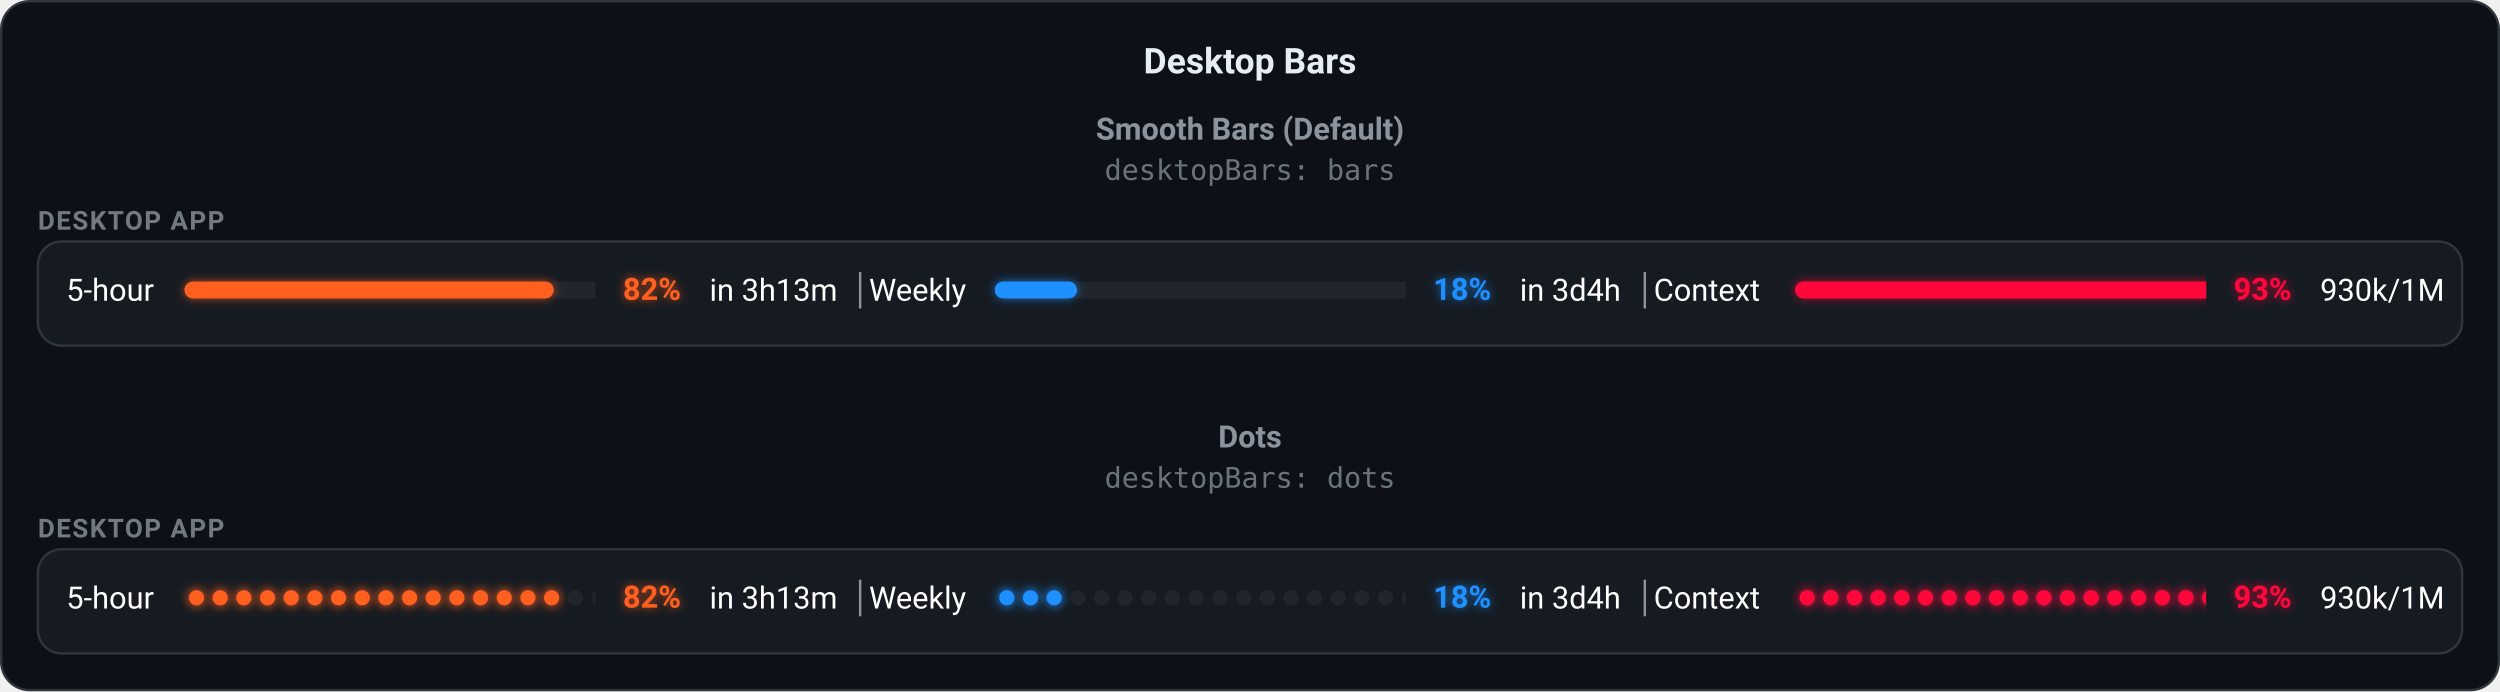
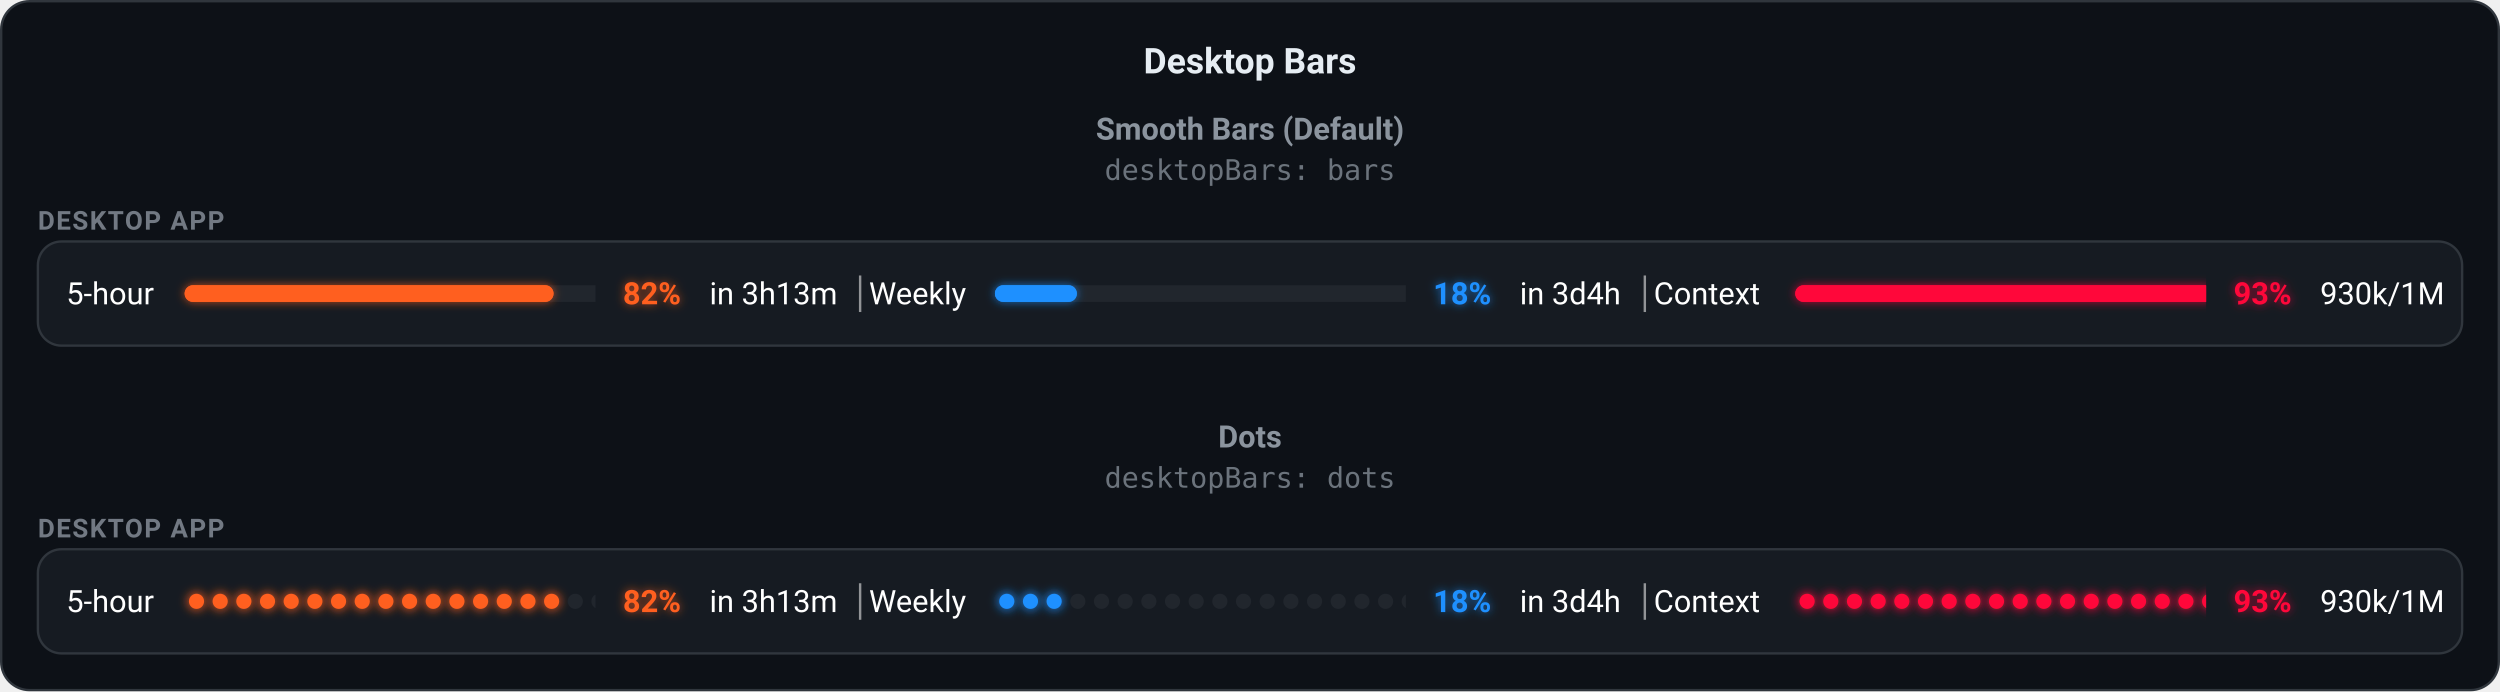
<svg xmlns="http://www.w3.org/2000/svg" width="1056" height="292" viewBox="0 0 1056 292">
  <rect x="0.5" y="0.5" width="1055" height="291" rx="12" fill="#0D1117" stroke="#30363D" />
  <text x="528" y="31" font-family="'Segoe UI', system-ui, -apple-system, Roboto, sans-serif" font-size="15" font-weight="600" fill="#E6EDF3" text-anchor="middle">Desktop Bars</text>
  <text x="528" y="59" font-family="'Segoe UI', system-ui, -apple-system, Roboto, sans-serif" font-size="13" font-weight="600" fill="#8B949E" text-anchor="middle">Smooth Bars (Default)</text>
  <text x="528" y="76" font-family="'Cascadia Mono', 'JetBrains Mono', Consolas, 'DejaVu Sans Mono', monospace" font-size="12" fill="#8B949E" fill-opacity="0.75" text-anchor="middle" xml:space="preserve">desktopBars: bars</text>
  <text x="16" y="97" font-family="'Segoe UI', system-ui, -apple-system, Roboto, sans-serif" font-size="11" font-weight="600" letter-spacing="0.6" fill="#8B949E" fill-opacity="0.8">DESKTOP APP</text>
  <rect x="16" y="102" width="1024" height="44" rx="10" fill="#161B22" stroke="#30363D" />
-   <text x="28.00" y="127.05" font-family="'Segoe UI', system-ui, -apple-system, Roboto, sans-serif" font-size="13" fill="#FFFFFF" textLength="42.00" lengthAdjust="spacing" xml:space="preserve">5-hour </text>
+   <text x="28.00" y="128.55" font-family="'Segoe UI', system-ui, -apple-system, Roboto, sans-serif" font-size="13" fill="#FFFFFF" textLength="42.00" lengthAdjust="spacing" xml:space="preserve">5-hour </text>
  <svg x="70.00" y="114" width="181.53" height="20" overflow="hidden">
    <svg x="0.00" y="0" width="206.00" height="20" viewBox="0 0 309 30" preserveAspectRatio="xMinYMid meet">
      <defs>
        <filter id="r1" x="-100%" y="-200%" width="300%" height="500%">
          <feGaussianBlur stdDeviation="3" />
        </filter>
      </defs>
      <defs>
        <clipPath id="c1">
-           <rect x="12" y="7.5" width="233.70" height="10.5" rx="5.25" />
+           <rect x="12" y="9.75" width="233.70" height="10.5" rx="5.25" />
        </clipPath>
      </defs>
-       <rect data-role="track" x="12" y="7.5" width="285" height="10.5" rx="5.25" fill="#21262D" />
+       <rect data-role="track" x="12" y="9.75" width="285" height="10.5" rx="5.25" fill="#21262D" />
      <g filter="url(#r1)" opacity="0.7">
        <g clip-path="url(#c1)">
-           <rect data-role="slice-halo-tip" x="12" y="7.5" width="233.70" height="10.5" fill="#FF5F1F" />
-           <rect data-role="slice-halo" x="12.00" y="7.5" width="233.70" height="10.5" fill="#FF5F1F" data-grow="82.0" />
+           <rect data-role="slice-halo-tip" x="12" y="9.75" width="233.70" height="10.5" fill="#FF5F1F" />
+           <rect data-role="slice-halo" x="12.00" y="9.75" width="233.70" height="10.5" fill="#FF5F1F" data-grow="82.0" />
        </g>
      </g>
      <g clip-path="url(#c1)">
-         <rect data-role="slice-tip" x="12" y="7.5" width="233.70" height="10.5" fill="#FF5F1F" />
-         <rect data-role="slice" x="12.00" y="7.5" width="233.70" height="10.5" fill="#FF5F1F" data-grow="82.0" />
+         <rect data-role="slice-tip" x="12" y="9.75" width="233.70" height="10.5" fill="#FF5F1F" />
+         <rect data-role="slice" x="12.00" y="9.75" width="233.70" height="10.5" fill="#FF5F1F" data-grow="82.0" />
      </g>
    </svg>
  </svg>
  <svg x="255.13" y="114" width="41.33" height="20" viewBox="0 0 62 30" preserveAspectRatio="xMinYMid meet">
    <defs>
      <filter id="r2" x="-100%" y="-200%" width="300%" height="500%">
        <feGaussianBlur stdDeviation="3" />
      </filter>
    </defs>
-     <text data-role="pct-halo" x="12" y="19.0" font-family="system-ui, -apple-system, 'Segoe UI', Roboto, sans-serif" font-size="19.5" font-weight="700" fill="#FF5F1F" filter="url(#r2)" opacity="0.7">82%</text>
-     <text data-role="pct" x="12" y="19.0" font-family="system-ui, -apple-system, 'Segoe UI', Roboto, sans-serif" font-size="19.5" font-weight="700" fill="#FF5F1F">82%</text>
-   </svg>
-   <text x="296.47" y="127.05" font-family="'Segoe UI', system-ui, -apple-system, Roboto, sans-serif" font-size="13" fill="#FFFFFF" textLength="58.80" lengthAdjust="spacing" xml:space="preserve"> in 3h13m</text>
-   <text x="355.27" y="127.05" font-family="'Segoe UI', system-ui, -apple-system, Roboto, sans-serif" font-size="13" fill="#929497" textLength="11.80" lengthAdjust="spacing" xml:space="preserve"> │ </text>
-   <text x="367.07" y="127.05" font-family="'Segoe UI', system-ui, -apple-system, Roboto, sans-serif" font-size="13" fill="#FFFFFF" textLength="45.20" lengthAdjust="spacing" xml:space="preserve">Weekly </text>
+     <text data-role="pct-halo" x="12" y="21.8" font-family="system-ui, -apple-system, 'Segoe UI', Roboto, sans-serif" font-size="19.5" font-weight="700" fill="#FF5F1F" filter="url(#r2)" opacity="0.7">82%</text>
+     <text data-role="pct" x="12" y="21.8" font-family="system-ui, -apple-system, 'Segoe UI', Roboto, sans-serif" font-size="19.5" font-weight="700" fill="#FF5F1F">82%</text>
+   </svg>
+   <text x="296.47" y="128.55" font-family="'Segoe UI', system-ui, -apple-system, Roboto, sans-serif" font-size="13" fill="#FFFFFF" textLength="58.80" lengthAdjust="spacing" xml:space="preserve"> in 3h13m</text>
+   <text x="355.27" y="128.55" font-family="'Segoe UI', system-ui, -apple-system, Roboto, sans-serif" font-size="13" fill="#929497" textLength="11.80" lengthAdjust="spacing" xml:space="preserve"> │ </text>
+   <text x="367.07" y="128.55" font-family="'Segoe UI', system-ui, -apple-system, Roboto, sans-serif" font-size="13" fill="#FFFFFF" textLength="45.20" lengthAdjust="spacing" xml:space="preserve">Weekly </text>
  <svg x="412.27" y="114" width="181.53" height="20" overflow="hidden">
    <svg x="0.00" y="0" width="206.00" height="20" viewBox="0 0 309 30" preserveAspectRatio="xMinYMid meet">
      <defs>
        <filter id="r3" x="-100%" y="-200%" width="300%" height="500%">
          <feGaussianBlur stdDeviation="3" />
        </filter>
      </defs>
      <defs>
        <clipPath id="c3">
-           <rect x="12" y="7.5" width="51.87" height="10.5" rx="5.25" />
+           <rect x="12" y="9.75" width="51.87" height="10.5" rx="5.25" />
        </clipPath>
      </defs>
-       <rect data-role="track" x="12" y="7.5" width="285" height="10.5" rx="5.25" fill="#21262D" />
+       <rect data-role="track" x="12" y="9.75" width="285" height="10.5" rx="5.25" fill="#21262D" />
      <g filter="url(#r3)" opacity="0.7">
        <g clip-path="url(#c3)">
-           <rect data-role="slice-halo-tip" x="12" y="7.5" width="51.87" height="10.5" fill="#1E90FF" />
-           <rect data-role="slice-halo" x="12.00" y="7.5" width="51.87" height="10.5" fill="#1E90FF" data-grow="18.2" />
+           <rect data-role="slice-halo-tip" x="12" y="9.75" width="51.87" height="10.5" fill="#1E90FF" />
+           <rect data-role="slice-halo" x="12.00" y="9.75" width="51.87" height="10.5" fill="#1E90FF" data-grow="18.2" />
        </g>
      </g>
      <g clip-path="url(#c3)">
-         <rect data-role="slice-tip" x="12" y="7.5" width="51.87" height="10.5" fill="#1E90FF" />
-         <rect data-role="slice" x="12.00" y="7.5" width="51.87" height="10.5" fill="#1E90FF" data-grow="18.2" />
+         <rect data-role="slice-tip" x="12" y="9.75" width="51.87" height="10.5" fill="#1E90FF" />
+         <rect data-role="slice" x="12.00" y="9.75" width="51.87" height="10.5" fill="#1E90FF" data-grow="18.2" />
      </g>
    </svg>
  </svg>
  <svg x="597.40" y="114" width="41.33" height="20" viewBox="0 0 62 30" preserveAspectRatio="xMinYMid meet">
    <defs>
      <filter id="r4" x="-100%" y="-200%" width="300%" height="500%">
        <feGaussianBlur stdDeviation="3" />
      </filter>
    </defs>
-     <text data-role="pct-halo" x="12" y="19.0" font-family="system-ui, -apple-system, 'Segoe UI', Roboto, sans-serif" font-size="19.5" font-weight="700" fill="#1E90FF" filter="url(#r4)" opacity="0.7">18%</text>
-     <text data-role="pct" x="12" y="19.0" font-family="system-ui, -apple-system, 'Segoe UI', Roboto, sans-serif" font-size="19.5" font-weight="700" fill="#1E90FF">18%</text>
-   </svg>
-   <text x="638.73" y="127.05" font-family="'Segoe UI', system-ui, -apple-system, Roboto, sans-serif" font-size="13" fill="#FFFFFF" textLength="48.00" lengthAdjust="spacing" xml:space="preserve"> in 3d4h</text>
-   <text x="686.73" y="127.05" font-family="'Segoe UI', system-ui, -apple-system, Roboto, sans-serif" font-size="13" fill="#929497" textLength="11.80" lengthAdjust="spacing" xml:space="preserve"> │ </text>
-   <text x="698.53" y="127.05" font-family="'Segoe UI', system-ui, -apple-system, Roboto, sans-serif" font-size="13" fill="#FFFFFF" textLength="51.80" lengthAdjust="spacing" xml:space="preserve">Context </text>
+     <text data-role="pct-halo" x="12" y="21.8" font-family="system-ui, -apple-system, 'Segoe UI', Roboto, sans-serif" font-size="19.5" font-weight="700" fill="#1E90FF" filter="url(#r4)" opacity="0.7">18%</text>
+     <text data-role="pct" x="12" y="21.8" font-family="system-ui, -apple-system, 'Segoe UI', Roboto, sans-serif" font-size="19.5" font-weight="700" fill="#1E90FF">18%</text>
+   </svg>
+   <text x="638.73" y="128.55" font-family="'Segoe UI', system-ui, -apple-system, Roboto, sans-serif" font-size="13" fill="#FFFFFF" textLength="48.00" lengthAdjust="spacing" xml:space="preserve"> in 3d4h</text>
+   <text x="686.73" y="128.55" font-family="'Segoe UI', system-ui, -apple-system, Roboto, sans-serif" font-size="13" fill="#929497" textLength="11.80" lengthAdjust="spacing" xml:space="preserve"> │ </text>
+   <text x="698.53" y="128.55" font-family="'Segoe UI', system-ui, -apple-system, Roboto, sans-serif" font-size="13" fill="#FFFFFF" textLength="51.80" lengthAdjust="spacing" xml:space="preserve">Context </text>
  <svg x="750.33" y="114" width="181.53" height="20" overflow="hidden">
    <svg x="0.00" y="0" width="206.00" height="20" viewBox="0 0 309 30" preserveAspectRatio="xMinYMid meet">
      <defs>
        <filter id="r5" x="-100%" y="-200%" width="300%" height="500%">
          <feGaussianBlur stdDeviation="3" />
        </filter>
      </defs>
      <defs>
        <clipPath id="c5">
-           <rect x="12" y="7.5" width="265.05" height="10.5" rx="5.25" />
+           <rect x="12" y="9.75" width="265.05" height="10.5" rx="5.25" />
        </clipPath>
      </defs>
-       <rect data-role="track" x="12" y="7.5" width="285" height="10.5" rx="5.25" fill="#21262D" />
+       <rect data-role="track" x="12" y="9.75" width="285" height="10.5" rx="5.25" fill="#21262D" />
      <g filter="url(#r5)" opacity="0.7">
        <g clip-path="url(#c5)">
-           <rect data-role="slice-halo-tip" x="12" y="7.5" width="265.05" height="10.5" fill="#FF073A" />
-           <rect data-role="slice-halo" x="12.00" y="7.5" width="265.05" height="10.5" fill="#FF073A" data-grow="93.0" />
+           <rect data-role="slice-halo-tip" x="12" y="9.75" width="265.05" height="10.5" fill="#FF073A" />
+           <rect data-role="slice-halo" x="12.00" y="9.75" width="265.05" height="10.5" fill="#FF073A" data-grow="93.0" />
        </g>
      </g>
      <g clip-path="url(#c5)">
-         <rect data-role="slice-tip" x="12" y="7.5" width="265.05" height="10.5" fill="#FF073A" />
-         <rect data-role="slice" x="12.00" y="7.5" width="265.05" height="10.5" fill="#FF073A" data-grow="93.0" />
+         <rect data-role="slice-tip" x="12" y="9.75" width="265.05" height="10.5" fill="#FF073A" />
+         <rect data-role="slice" x="12.00" y="9.75" width="265.05" height="10.5" fill="#FF073A" data-grow="93.0" />
      </g>
    </svg>
  </svg>
  <svg x="935.47" y="114" width="41.33" height="20" viewBox="0 0 62 30" preserveAspectRatio="xMinYMid meet">
    <defs>
      <filter id="r6" x="-100%" y="-200%" width="300%" height="500%">
        <feGaussianBlur stdDeviation="3" />
      </filter>
    </defs>
-     <text data-role="pct-halo" x="12" y="19.0" font-family="system-ui, -apple-system, 'Segoe UI', Roboto, sans-serif" font-size="19.5" font-weight="700" fill="#FF073A" filter="url(#r6)" opacity="0.7">93%</text>
-     <text data-role="pct" x="12" y="19.0" font-family="system-ui, -apple-system, 'Segoe UI', Roboto, sans-serif" font-size="19.5" font-weight="700" fill="#FF073A">93%</text>
-   </svg>
-   <text x="976.80" y="127.05" font-family="'Segoe UI', system-ui, -apple-system, Roboto, sans-serif" font-size="13" fill="#FFFFFF" textLength="51.20" lengthAdjust="spacing" xml:space="preserve"> 930k/1M</text>
+     <text data-role="pct-halo" x="12" y="21.8" font-family="system-ui, -apple-system, 'Segoe UI', Roboto, sans-serif" font-size="19.5" font-weight="700" fill="#FF073A" filter="url(#r6)" opacity="0.7">93%</text>
+     <text data-role="pct" x="12" y="21.8" font-family="system-ui, -apple-system, 'Segoe UI', Roboto, sans-serif" font-size="19.5" font-weight="700" fill="#FF073A">93%</text>
+   </svg>
+   <text x="976.80" y="128.55" font-family="'Segoe UI', system-ui, -apple-system, Roboto, sans-serif" font-size="13" fill="#FFFFFF" textLength="51.20" lengthAdjust="spacing" xml:space="preserve"> 930k/1M</text>
  <text x="528" y="189" font-family="'Segoe UI', system-ui, -apple-system, Roboto, sans-serif" font-size="13" font-weight="600" fill="#8B949E" text-anchor="middle">Dots</text>
  <text x="528" y="206" font-family="'Cascadia Mono', 'JetBrains Mono', Consolas, 'DejaVu Sans Mono', monospace" font-size="12" fill="#8B949E" fill-opacity="0.75" text-anchor="middle" xml:space="preserve">desktopBars: dots</text>
  <text x="16" y="227" font-family="'Segoe UI', system-ui, -apple-system, Roboto, sans-serif" font-size="11" font-weight="600" letter-spacing="0.6" fill="#8B949E" fill-opacity="0.8">DESKTOP APP</text>
  <rect x="16" y="232" width="1024" height="44" rx="10" fill="#161B22" stroke="#30363D" />
-   <text x="28.00" y="257.05" font-family="'Segoe UI', system-ui, -apple-system, Roboto, sans-serif" font-size="13" fill="#FFFFFF" textLength="42.00" lengthAdjust="spacing" xml:space="preserve">5-hour </text>
+   <text x="28.00" y="258.55" font-family="'Segoe UI', system-ui, -apple-system, Roboto, sans-serif" font-size="13" fill="#FFFFFF" textLength="42.00" lengthAdjust="spacing" xml:space="preserve">5-hour </text>
  <svg x="70.00" y="244" width="181.53" height="20" overflow="hidden">
    <svg x="0.00" y="0" width="206.00" height="20" viewBox="0 0 309 30" preserveAspectRatio="xMinYMid meet">
      <defs>
        <filter id="r7" x="-100%" y="-200%" width="300%" height="500%">
          <feGaussianBlur stdDeviation="3" />
        </filter>
      </defs>
-       <circle data-role="dot-halo" cx="19.5" cy="12.75" r="6" fill="#FF5F1F" filter="url(#r7)" opacity="0.7" />
-       <circle data-role="dot" cx="19.5" cy="12.75" r="4.8" fill="#FF5F1F" />
-       <circle data-role="dot-halo" cx="34.5" cy="12.75" r="6" fill="#FF5F1F" filter="url(#r7)" opacity="0.7" />
-       <circle data-role="dot" cx="34.5" cy="12.75" r="4.8" fill="#FF5F1F" />
-       <circle data-role="dot-halo" cx="49.5" cy="12.75" r="6" fill="#FF5F1F" filter="url(#r7)" opacity="0.7" />
-       <circle data-role="dot" cx="49.5" cy="12.75" r="4.8" fill="#FF5F1F" />
-       <circle data-role="dot-halo" cx="64.5" cy="12.75" r="6" fill="#FF5F1F" filter="url(#r7)" opacity="0.7" />
-       <circle data-role="dot" cx="64.5" cy="12.75" r="4.8" fill="#FF5F1F" />
-       <circle data-role="dot-halo" cx="79.5" cy="12.75" r="6" fill="#FF5F1F" filter="url(#r7)" opacity="0.7" />
-       <circle data-role="dot" cx="79.5" cy="12.75" r="4.8" fill="#FF5F1F" />
-       <circle data-role="dot-halo" cx="94.5" cy="12.75" r="6" fill="#FF5F1F" filter="url(#r7)" opacity="0.7" />
-       <circle data-role="dot" cx="94.5" cy="12.75" r="4.8" fill="#FF5F1F" />
-       <circle data-role="dot-halo" cx="109.5" cy="12.75" r="6" fill="#FF5F1F" filter="url(#r7)" opacity="0.7" />
-       <circle data-role="dot" cx="109.5" cy="12.75" r="4.8" fill="#FF5F1F" />
-       <circle data-role="dot-halo" cx="124.5" cy="12.75" r="6" fill="#FF5F1F" filter="url(#r7)" opacity="0.7" />
-       <circle data-role="dot" cx="124.5" cy="12.75" r="4.8" fill="#FF5F1F" />
-       <circle data-role="dot-halo" cx="139.5" cy="12.75" r="6" fill="#FF5F1F" filter="url(#r7)" opacity="0.7" />
-       <circle data-role="dot" cx="139.5" cy="12.75" r="4.8" fill="#FF5F1F" />
-       <circle data-role="dot-halo" cx="154.5" cy="12.75" r="6" fill="#FF5F1F" filter="url(#r7)" opacity="0.7" />
-       <circle data-role="dot" cx="154.5" cy="12.75" r="4.8" fill="#FF5F1F" />
-       <circle data-role="dot-halo" cx="169.5" cy="12.75" r="6" fill="#FF5F1F" filter="url(#r7)" opacity="0.7" />
-       <circle data-role="dot" cx="169.5" cy="12.75" r="4.8" fill="#FF5F1F" />
-       <circle data-role="dot-halo" cx="184.5" cy="12.75" r="6" fill="#FF5F1F" filter="url(#r7)" opacity="0.7" />
-       <circle data-role="dot" cx="184.5" cy="12.75" r="4.8" fill="#FF5F1F" />
-       <circle data-role="dot-halo" cx="199.5" cy="12.75" r="6" fill="#FF5F1F" filter="url(#r7)" opacity="0.7" />
-       <circle data-role="dot" cx="199.5" cy="12.75" r="4.8" fill="#FF5F1F" />
-       <circle data-role="dot-halo" cx="214.5" cy="12.75" r="6" fill="#FF5F1F" filter="url(#r7)" opacity="0.7" />
-       <circle data-role="dot" cx="214.5" cy="12.75" r="4.8" fill="#FF5F1F" />
-       <circle data-role="dot-halo" cx="229.5" cy="12.75" r="6" fill="#FF5F1F" filter="url(#r7)" opacity="0.7" />
-       <circle data-role="dot" cx="229.5" cy="12.75" r="4.8" fill="#FF5F1F" />
-       <circle data-role="dot-halo" cx="244.5" cy="12.75" r="6" fill="#FF5F1F" filter="url(#r7)" opacity="0.7" />
-       <circle data-role="dot" cx="244.5" cy="12.75" r="4.8" fill="#FF5F1F" />
-       <circle data-role="dot" cx="259.5" cy="12.75" r="4.8" fill="#21262D" />
-       <circle data-role="dot" cx="274.5" cy="12.75" r="4.8" fill="#21262D" />
-       <circle data-role="dot" cx="289.5" cy="12.75" r="4.8" fill="#21262D" />
+       <circle data-role="dot-halo" cx="19.5" cy="15" r="6" fill="#FF5F1F" filter="url(#r7)" opacity="0.7" />
+       <circle data-role="dot" cx="19.5" cy="15" r="4.8" fill="#FF5F1F" />
+       <circle data-role="dot-halo" cx="34.5" cy="15" r="6" fill="#FF5F1F" filter="url(#r7)" opacity="0.7" />
+       <circle data-role="dot" cx="34.5" cy="15" r="4.8" fill="#FF5F1F" />
+       <circle data-role="dot-halo" cx="49.5" cy="15" r="6" fill="#FF5F1F" filter="url(#r7)" opacity="0.7" />
+       <circle data-role="dot" cx="49.5" cy="15" r="4.8" fill="#FF5F1F" />
+       <circle data-role="dot-halo" cx="64.5" cy="15" r="6" fill="#FF5F1F" filter="url(#r7)" opacity="0.7" />
+       <circle data-role="dot" cx="64.5" cy="15" r="4.8" fill="#FF5F1F" />
+       <circle data-role="dot-halo" cx="79.5" cy="15" r="6" fill="#FF5F1F" filter="url(#r7)" opacity="0.7" />
+       <circle data-role="dot" cx="79.5" cy="15" r="4.8" fill="#FF5F1F" />
+       <circle data-role="dot-halo" cx="94.5" cy="15" r="6" fill="#FF5F1F" filter="url(#r7)" opacity="0.7" />
+       <circle data-role="dot" cx="94.5" cy="15" r="4.8" fill="#FF5F1F" />
+       <circle data-role="dot-halo" cx="109.5" cy="15" r="6" fill="#FF5F1F" filter="url(#r7)" opacity="0.7" />
+       <circle data-role="dot" cx="109.5" cy="15" r="4.8" fill="#FF5F1F" />
+       <circle data-role="dot-halo" cx="124.5" cy="15" r="6" fill="#FF5F1F" filter="url(#r7)" opacity="0.7" />
+       <circle data-role="dot" cx="124.5" cy="15" r="4.8" fill="#FF5F1F" />
+       <circle data-role="dot-halo" cx="139.5" cy="15" r="6" fill="#FF5F1F" filter="url(#r7)" opacity="0.7" />
+       <circle data-role="dot" cx="139.5" cy="15" r="4.8" fill="#FF5F1F" />
+       <circle data-role="dot-halo" cx="154.5" cy="15" r="6" fill="#FF5F1F" filter="url(#r7)" opacity="0.7" />
+       <circle data-role="dot" cx="154.5" cy="15" r="4.8" fill="#FF5F1F" />
+       <circle data-role="dot-halo" cx="169.5" cy="15" r="6" fill="#FF5F1F" filter="url(#r7)" opacity="0.7" />
+       <circle data-role="dot" cx="169.5" cy="15" r="4.8" fill="#FF5F1F" />
+       <circle data-role="dot-halo" cx="184.5" cy="15" r="6" fill="#FF5F1F" filter="url(#r7)" opacity="0.7" />
+       <circle data-role="dot" cx="184.5" cy="15" r="4.8" fill="#FF5F1F" />
+       <circle data-role="dot-halo" cx="199.5" cy="15" r="6" fill="#FF5F1F" filter="url(#r7)" opacity="0.7" />
+       <circle data-role="dot" cx="199.5" cy="15" r="4.8" fill="#FF5F1F" />
+       <circle data-role="dot-halo" cx="214.5" cy="15" r="6" fill="#FF5F1F" filter="url(#r7)" opacity="0.7" />
+       <circle data-role="dot" cx="214.5" cy="15" r="4.8" fill="#FF5F1F" />
+       <circle data-role="dot-halo" cx="229.5" cy="15" r="6" fill="#FF5F1F" filter="url(#r7)" opacity="0.7" />
+       <circle data-role="dot" cx="229.5" cy="15" r="4.8" fill="#FF5F1F" />
+       <circle data-role="dot-halo" cx="244.5" cy="15" r="6" fill="#FF5F1F" filter="url(#r7)" opacity="0.7" />
+       <circle data-role="dot" cx="244.5" cy="15" r="4.8" fill="#FF5F1F" />
+       <circle data-role="dot" cx="259.5" cy="15" r="4.8" fill="#21262D" />
+       <circle data-role="dot" cx="274.5" cy="15" r="4.8" fill="#21262D" />
+       <circle data-role="dot" cx="289.5" cy="15" r="4.8" fill="#21262D" />
    </svg>
  </svg>
  <svg x="255.13" y="244" width="41.33" height="20" viewBox="0 0 62 30" preserveAspectRatio="xMinYMid meet">
    <defs>
      <filter id="r8" x="-100%" y="-200%" width="300%" height="500%">
        <feGaussianBlur stdDeviation="3" />
      </filter>
    </defs>
-     <text data-role="pct-halo" x="12" y="19.0" font-family="system-ui, -apple-system, 'Segoe UI', Roboto, sans-serif" font-size="19.5" font-weight="700" fill="#FF5F1F" filter="url(#r8)" opacity="0.7">82%</text>
-     <text data-role="pct" x="12" y="19.0" font-family="system-ui, -apple-system, 'Segoe UI', Roboto, sans-serif" font-size="19.5" font-weight="700" fill="#FF5F1F">82%</text>
-   </svg>
-   <text x="296.47" y="257.05" font-family="'Segoe UI', system-ui, -apple-system, Roboto, sans-serif" font-size="13" fill="#FFFFFF" textLength="58.80" lengthAdjust="spacing" xml:space="preserve"> in 3h13m</text>
-   <text x="355.27" y="257.05" font-family="'Segoe UI', system-ui, -apple-system, Roboto, sans-serif" font-size="13" fill="#929497" textLength="11.80" lengthAdjust="spacing" xml:space="preserve"> │ </text>
-   <text x="367.07" y="257.05" font-family="'Segoe UI', system-ui, -apple-system, Roboto, sans-serif" font-size="13" fill="#FFFFFF" textLength="45.20" lengthAdjust="spacing" xml:space="preserve">Weekly </text>
+     <text data-role="pct-halo" x="12" y="21.8" font-family="system-ui, -apple-system, 'Segoe UI', Roboto, sans-serif" font-size="19.5" font-weight="700" fill="#FF5F1F" filter="url(#r8)" opacity="0.7">82%</text>
+     <text data-role="pct" x="12" y="21.8" font-family="system-ui, -apple-system, 'Segoe UI', Roboto, sans-serif" font-size="19.5" font-weight="700" fill="#FF5F1F">82%</text>
+   </svg>
+   <text x="296.47" y="258.55" font-family="'Segoe UI', system-ui, -apple-system, Roboto, sans-serif" font-size="13" fill="#FFFFFF" textLength="58.80" lengthAdjust="spacing" xml:space="preserve"> in 3h13m</text>
+   <text x="355.27" y="258.55" font-family="'Segoe UI', system-ui, -apple-system, Roboto, sans-serif" font-size="13" fill="#929497" textLength="11.80" lengthAdjust="spacing" xml:space="preserve"> │ </text>
+   <text x="367.07" y="258.55" font-family="'Segoe UI', system-ui, -apple-system, Roboto, sans-serif" font-size="13" fill="#FFFFFF" textLength="45.20" lengthAdjust="spacing" xml:space="preserve">Weekly </text>
  <svg x="412.27" y="244" width="181.53" height="20" overflow="hidden">
    <svg x="0.00" y="0" width="206.00" height="20" viewBox="0 0 309 30" preserveAspectRatio="xMinYMid meet">
      <defs>
        <filter id="r9" x="-100%" y="-200%" width="300%" height="500%">
          <feGaussianBlur stdDeviation="3" />
        </filter>
      </defs>
-       <circle data-role="dot-halo" cx="19.5" cy="12.75" r="6" fill="#1E90FF" filter="url(#r9)" opacity="0.7" />
-       <circle data-role="dot" cx="19.5" cy="12.75" r="4.8" fill="#1E90FF" />
-       <circle data-role="dot-halo" cx="34.5" cy="12.75" r="6" fill="#1E90FF" filter="url(#r9)" opacity="0.7" />
-       <circle data-role="dot" cx="34.5" cy="12.75" r="4.8" fill="#1E90FF" />
-       <circle data-role="dot-halo" cx="49.5" cy="12.75" r="6" fill="#1E90FF" filter="url(#r9)" opacity="0.7" />
-       <circle data-role="dot" cx="49.5" cy="12.75" r="4.8" fill="#1E90FF" />
-       <circle data-role="dot" cx="64.5" cy="12.75" r="4.8" fill="#21262D" />
-       <circle data-role="dot" cx="79.5" cy="12.75" r="4.8" fill="#21262D" />
-       <circle data-role="dot" cx="94.5" cy="12.75" r="4.8" fill="#21262D" />
-       <circle data-role="dot" cx="109.5" cy="12.75" r="4.8" fill="#21262D" />
-       <circle data-role="dot" cx="124.5" cy="12.75" r="4.8" fill="#21262D" />
-       <circle data-role="dot" cx="139.5" cy="12.75" r="4.8" fill="#21262D" />
-       <circle data-role="dot" cx="154.5" cy="12.75" r="4.8" fill="#21262D" />
-       <circle data-role="dot" cx="169.5" cy="12.75" r="4.8" fill="#21262D" />
-       <circle data-role="dot" cx="184.5" cy="12.75" r="4.8" fill="#21262D" />
-       <circle data-role="dot" cx="199.5" cy="12.75" r="4.8" fill="#21262D" />
-       <circle data-role="dot" cx="214.5" cy="12.75" r="4.8" fill="#21262D" />
-       <circle data-role="dot" cx="229.5" cy="12.75" r="4.8" fill="#21262D" />
-       <circle data-role="dot" cx="244.5" cy="12.75" r="4.8" fill="#21262D" />
-       <circle data-role="dot" cx="259.5" cy="12.75" r="4.8" fill="#21262D" />
-       <circle data-role="dot" cx="274.5" cy="12.75" r="4.8" fill="#21262D" />
-       <circle data-role="dot" cx="289.5" cy="12.75" r="4.8" fill="#21262D" />
+       <circle data-role="dot-halo" cx="19.5" cy="15" r="6" fill="#1E90FF" filter="url(#r9)" opacity="0.7" />
+       <circle data-role="dot" cx="19.5" cy="15" r="4.8" fill="#1E90FF" />
+       <circle data-role="dot-halo" cx="34.5" cy="15" r="6" fill="#1E90FF" filter="url(#r9)" opacity="0.7" />
+       <circle data-role="dot" cx="34.5" cy="15" r="4.8" fill="#1E90FF" />
+       <circle data-role="dot-halo" cx="49.5" cy="15" r="6" fill="#1E90FF" filter="url(#r9)" opacity="0.7" />
+       <circle data-role="dot" cx="49.5" cy="15" r="4.8" fill="#1E90FF" />
+       <circle data-role="dot" cx="64.5" cy="15" r="4.8" fill="#21262D" />
+       <circle data-role="dot" cx="79.5" cy="15" r="4.8" fill="#21262D" />
+       <circle data-role="dot" cx="94.5" cy="15" r="4.8" fill="#21262D" />
+       <circle data-role="dot" cx="109.5" cy="15" r="4.8" fill="#21262D" />
+       <circle data-role="dot" cx="124.5" cy="15" r="4.8" fill="#21262D" />
+       <circle data-role="dot" cx="139.5" cy="15" r="4.8" fill="#21262D" />
+       <circle data-role="dot" cx="154.5" cy="15" r="4.8" fill="#21262D" />
+       <circle data-role="dot" cx="169.5" cy="15" r="4.8" fill="#21262D" />
+       <circle data-role="dot" cx="184.5" cy="15" r="4.8" fill="#21262D" />
+       <circle data-role="dot" cx="199.5" cy="15" r="4.8" fill="#21262D" />
+       <circle data-role="dot" cx="214.5" cy="15" r="4.8" fill="#21262D" />
+       <circle data-role="dot" cx="229.5" cy="15" r="4.8" fill="#21262D" />
+       <circle data-role="dot" cx="244.5" cy="15" r="4.8" fill="#21262D" />
+       <circle data-role="dot" cx="259.5" cy="15" r="4.8" fill="#21262D" />
+       <circle data-role="dot" cx="274.5" cy="15" r="4.8" fill="#21262D" />
+       <circle data-role="dot" cx="289.5" cy="15" r="4.8" fill="#21262D" />
    </svg>
  </svg>
  <svg x="597.40" y="244" width="41.33" height="20" viewBox="0 0 62 30" preserveAspectRatio="xMinYMid meet">
    <defs>
      <filter id="r10" x="-100%" y="-200%" width="300%" height="500%">
        <feGaussianBlur stdDeviation="3" />
      </filter>
    </defs>
-     <text data-role="pct-halo" x="12" y="19.0" font-family="system-ui, -apple-system, 'Segoe UI', Roboto, sans-serif" font-size="19.5" font-weight="700" fill="#1E90FF" filter="url(#r10)" opacity="0.7">18%</text>
-     <text data-role="pct" x="12" y="19.0" font-family="system-ui, -apple-system, 'Segoe UI', Roboto, sans-serif" font-size="19.5" font-weight="700" fill="#1E90FF">18%</text>
-   </svg>
-   <text x="638.73" y="257.05" font-family="'Segoe UI', system-ui, -apple-system, Roboto, sans-serif" font-size="13" fill="#FFFFFF" textLength="48.00" lengthAdjust="spacing" xml:space="preserve"> in 3d4h</text>
-   <text x="686.73" y="257.05" font-family="'Segoe UI', system-ui, -apple-system, Roboto, sans-serif" font-size="13" fill="#929497" textLength="11.80" lengthAdjust="spacing" xml:space="preserve"> │ </text>
-   <text x="698.53" y="257.05" font-family="'Segoe UI', system-ui, -apple-system, Roboto, sans-serif" font-size="13" fill="#FFFFFF" textLength="51.80" lengthAdjust="spacing" xml:space="preserve">Context </text>
+     <text data-role="pct-halo" x="12" y="21.8" font-family="system-ui, -apple-system, 'Segoe UI', Roboto, sans-serif" font-size="19.5" font-weight="700" fill="#1E90FF" filter="url(#r10)" opacity="0.7">18%</text>
+     <text data-role="pct" x="12" y="21.8" font-family="system-ui, -apple-system, 'Segoe UI', Roboto, sans-serif" font-size="19.5" font-weight="700" fill="#1E90FF">18%</text>
+   </svg>
+   <text x="638.73" y="258.55" font-family="'Segoe UI', system-ui, -apple-system, Roboto, sans-serif" font-size="13" fill="#FFFFFF" textLength="48.00" lengthAdjust="spacing" xml:space="preserve"> in 3d4h</text>
+   <text x="686.73" y="258.55" font-family="'Segoe UI', system-ui, -apple-system, Roboto, sans-serif" font-size="13" fill="#929497" textLength="11.80" lengthAdjust="spacing" xml:space="preserve"> │ </text>
+   <text x="698.53" y="258.55" font-family="'Segoe UI', system-ui, -apple-system, Roboto, sans-serif" font-size="13" fill="#FFFFFF" textLength="51.80" lengthAdjust="spacing" xml:space="preserve">Context </text>
  <svg x="750.33" y="244" width="181.53" height="20" overflow="hidden">
    <svg x="0.00" y="0" width="206.00" height="20" viewBox="0 0 309 30" preserveAspectRatio="xMinYMid meet">
      <defs>
        <filter id="r11" x="-100%" y="-200%" width="300%" height="500%">
          <feGaussianBlur stdDeviation="3" />
        </filter>
      </defs>
-       <circle data-role="dot-halo" cx="19.5" cy="12.75" r="6" fill="#FF073A" filter="url(#r11)" opacity="0.7" />
-       <circle data-role="dot" cx="19.5" cy="12.75" r="4.8" fill="#FF073A" />
-       <circle data-role="dot-halo" cx="34.5" cy="12.75" r="6" fill="#FF073A" filter="url(#r11)" opacity="0.7" />
-       <circle data-role="dot" cx="34.5" cy="12.75" r="4.8" fill="#FF073A" />
-       <circle data-role="dot-halo" cx="49.5" cy="12.75" r="6" fill="#FF073A" filter="url(#r11)" opacity="0.7" />
-       <circle data-role="dot" cx="49.5" cy="12.75" r="4.8" fill="#FF073A" />
-       <circle data-role="dot-halo" cx="64.5" cy="12.75" r="6" fill="#FF073A" filter="url(#r11)" opacity="0.7" />
-       <circle data-role="dot" cx="64.5" cy="12.75" r="4.8" fill="#FF073A" />
-       <circle data-role="dot-halo" cx="79.5" cy="12.75" r="6" fill="#FF073A" filter="url(#r11)" opacity="0.7" />
-       <circle data-role="dot" cx="79.5" cy="12.75" r="4.8" fill="#FF073A" />
-       <circle data-role="dot-halo" cx="94.5" cy="12.75" r="6" fill="#FF073A" filter="url(#r11)" opacity="0.7" />
-       <circle data-role="dot" cx="94.5" cy="12.75" r="4.8" fill="#FF073A" />
-       <circle data-role="dot-halo" cx="109.5" cy="12.75" r="6" fill="#FF073A" filter="url(#r11)" opacity="0.7" />
-       <circle data-role="dot" cx="109.5" cy="12.75" r="4.8" fill="#FF073A" />
-       <circle data-role="dot-halo" cx="124.5" cy="12.75" r="6" fill="#FF073A" filter="url(#r11)" opacity="0.7" />
-       <circle data-role="dot" cx="124.5" cy="12.75" r="4.8" fill="#FF073A" />
-       <circle data-role="dot-halo" cx="139.5" cy="12.75" r="6" fill="#FF073A" filter="url(#r11)" opacity="0.7" />
-       <circle data-role="dot" cx="139.5" cy="12.75" r="4.8" fill="#FF073A" />
-       <circle data-role="dot-halo" cx="154.5" cy="12.75" r="6" fill="#FF073A" filter="url(#r11)" opacity="0.7" />
-       <circle data-role="dot" cx="154.5" cy="12.75" r="4.8" fill="#FF073A" />
-       <circle data-role="dot-halo" cx="169.5" cy="12.75" r="6" fill="#FF073A" filter="url(#r11)" opacity="0.7" />
-       <circle data-role="dot" cx="169.5" cy="12.75" r="4.8" fill="#FF073A" />
-       <circle data-role="dot-halo" cx="184.5" cy="12.75" r="6" fill="#FF073A" filter="url(#r11)" opacity="0.7" />
-       <circle data-role="dot" cx="184.5" cy="12.75" r="4.8" fill="#FF073A" />
-       <circle data-role="dot-halo" cx="199.5" cy="12.75" r="6" fill="#FF073A" filter="url(#r11)" opacity="0.7" />
-       <circle data-role="dot" cx="199.5" cy="12.75" r="4.8" fill="#FF073A" />
-       <circle data-role="dot-halo" cx="214.5" cy="12.75" r="6" fill="#FF073A" filter="url(#r11)" opacity="0.7" />
-       <circle data-role="dot" cx="214.5" cy="12.75" r="4.8" fill="#FF073A" />
-       <circle data-role="dot-halo" cx="229.5" cy="12.75" r="6" fill="#FF073A" filter="url(#r11)" opacity="0.7" />
-       <circle data-role="dot" cx="229.5" cy="12.75" r="4.8" fill="#FF073A" />
-       <circle data-role="dot-halo" cx="244.5" cy="12.75" r="6" fill="#FF073A" filter="url(#r11)" opacity="0.7" />
-       <circle data-role="dot" cx="244.5" cy="12.75" r="4.8" fill="#FF073A" />
-       <circle data-role="dot-halo" cx="259.5" cy="12.75" r="6" fill="#FF073A" filter="url(#r11)" opacity="0.7" />
-       <circle data-role="dot" cx="259.5" cy="12.75" r="4.8" fill="#FF073A" />
-       <circle data-role="dot-halo" cx="274.5" cy="12.75" r="6" fill="#FF073A" filter="url(#r11)" opacity="0.7" />
-       <circle data-role="dot" cx="274.5" cy="12.75" r="4.8" fill="#FF073A" />
-       <circle data-role="dot" cx="289.5" cy="12.75" r="4.8" fill="#21262D" />
+       <circle data-role="dot-halo" cx="19.5" cy="15" r="6" fill="#FF073A" filter="url(#r11)" opacity="0.7" />
+       <circle data-role="dot" cx="19.5" cy="15" r="4.8" fill="#FF073A" />
+       <circle data-role="dot-halo" cx="34.5" cy="15" r="6" fill="#FF073A" filter="url(#r11)" opacity="0.7" />
+       <circle data-role="dot" cx="34.5" cy="15" r="4.8" fill="#FF073A" />
+       <circle data-role="dot-halo" cx="49.5" cy="15" r="6" fill="#FF073A" filter="url(#r11)" opacity="0.7" />
+       <circle data-role="dot" cx="49.5" cy="15" r="4.8" fill="#FF073A" />
+       <circle data-role="dot-halo" cx="64.5" cy="15" r="6" fill="#FF073A" filter="url(#r11)" opacity="0.7" />
+       <circle data-role="dot" cx="64.5" cy="15" r="4.8" fill="#FF073A" />
+       <circle data-role="dot-halo" cx="79.5" cy="15" r="6" fill="#FF073A" filter="url(#r11)" opacity="0.7" />
+       <circle data-role="dot" cx="79.5" cy="15" r="4.8" fill="#FF073A" />
+       <circle data-role="dot-halo" cx="94.5" cy="15" r="6" fill="#FF073A" filter="url(#r11)" opacity="0.7" />
+       <circle data-role="dot" cx="94.5" cy="15" r="4.8" fill="#FF073A" />
+       <circle data-role="dot-halo" cx="109.5" cy="15" r="6" fill="#FF073A" filter="url(#r11)" opacity="0.7" />
+       <circle data-role="dot" cx="109.5" cy="15" r="4.8" fill="#FF073A" />
+       <circle data-role="dot-halo" cx="124.5" cy="15" r="6" fill="#FF073A" filter="url(#r11)" opacity="0.7" />
+       <circle data-role="dot" cx="124.5" cy="15" r="4.8" fill="#FF073A" />
+       <circle data-role="dot-halo" cx="139.5" cy="15" r="6" fill="#FF073A" filter="url(#r11)" opacity="0.7" />
+       <circle data-role="dot" cx="139.5" cy="15" r="4.8" fill="#FF073A" />
+       <circle data-role="dot-halo" cx="154.5" cy="15" r="6" fill="#FF073A" filter="url(#r11)" opacity="0.7" />
+       <circle data-role="dot" cx="154.5" cy="15" r="4.8" fill="#FF073A" />
+       <circle data-role="dot-halo" cx="169.5" cy="15" r="6" fill="#FF073A" filter="url(#r11)" opacity="0.7" />
+       <circle data-role="dot" cx="169.5" cy="15" r="4.8" fill="#FF073A" />
+       <circle data-role="dot-halo" cx="184.5" cy="15" r="6" fill="#FF073A" filter="url(#r11)" opacity="0.7" />
+       <circle data-role="dot" cx="184.5" cy="15" r="4.8" fill="#FF073A" />
+       <circle data-role="dot-halo" cx="199.5" cy="15" r="6" fill="#FF073A" filter="url(#r11)" opacity="0.7" />
+       <circle data-role="dot" cx="199.5" cy="15" r="4.8" fill="#FF073A" />
+       <circle data-role="dot-halo" cx="214.5" cy="15" r="6" fill="#FF073A" filter="url(#r11)" opacity="0.7" />
+       <circle data-role="dot" cx="214.5" cy="15" r="4.8" fill="#FF073A" />
+       <circle data-role="dot-halo" cx="229.5" cy="15" r="6" fill="#FF073A" filter="url(#r11)" opacity="0.7" />
+       <circle data-role="dot" cx="229.5" cy="15" r="4.8" fill="#FF073A" />
+       <circle data-role="dot-halo" cx="244.5" cy="15" r="6" fill="#FF073A" filter="url(#r11)" opacity="0.7" />
+       <circle data-role="dot" cx="244.5" cy="15" r="4.8" fill="#FF073A" />
+       <circle data-role="dot-halo" cx="259.5" cy="15" r="6" fill="#FF073A" filter="url(#r11)" opacity="0.7" />
+       <circle data-role="dot" cx="259.5" cy="15" r="4.8" fill="#FF073A" />
+       <circle data-role="dot-halo" cx="274.5" cy="15" r="6" fill="#FF073A" filter="url(#r11)" opacity="0.7" />
+       <circle data-role="dot" cx="274.5" cy="15" r="4.8" fill="#FF073A" />
+       <circle data-role="dot" cx="289.5" cy="15" r="4.8" fill="#21262D" />
    </svg>
  </svg>
  <svg x="935.47" y="244" width="41.33" height="20" viewBox="0 0 62 30" preserveAspectRatio="xMinYMid meet">
    <defs>
      <filter id="r12" x="-100%" y="-200%" width="300%" height="500%">
        <feGaussianBlur stdDeviation="3" />
      </filter>
    </defs>
-     <text data-role="pct-halo" x="12" y="19.0" font-family="system-ui, -apple-system, 'Segoe UI', Roboto, sans-serif" font-size="19.5" font-weight="700" fill="#FF073A" filter="url(#r12)" opacity="0.7">93%</text>
-     <text data-role="pct" x="12" y="19.0" font-family="system-ui, -apple-system, 'Segoe UI', Roboto, sans-serif" font-size="19.5" font-weight="700" fill="#FF073A">93%</text>
-   </svg>
-   <text x="976.80" y="257.05" font-family="'Segoe UI', system-ui, -apple-system, Roboto, sans-serif" font-size="13" fill="#FFFFFF" textLength="51.20" lengthAdjust="spacing" xml:space="preserve"> 930k/1M</text>
+     <text data-role="pct-halo" x="12" y="21.8" font-family="system-ui, -apple-system, 'Segoe UI', Roboto, sans-serif" font-size="19.5" font-weight="700" fill="#FF073A" filter="url(#r12)" opacity="0.7">93%</text>
+     <text data-role="pct" x="12" y="21.8" font-family="system-ui, -apple-system, 'Segoe UI', Roboto, sans-serif" font-size="19.5" font-weight="700" fill="#FF073A">93%</text>
+   </svg>
+   <text x="976.80" y="258.55" font-family="'Segoe UI', system-ui, -apple-system, Roboto, sans-serif" font-size="13" fill="#FFFFFF" textLength="51.20" lengthAdjust="spacing" xml:space="preserve"> 930k/1M</text>
</svg>
